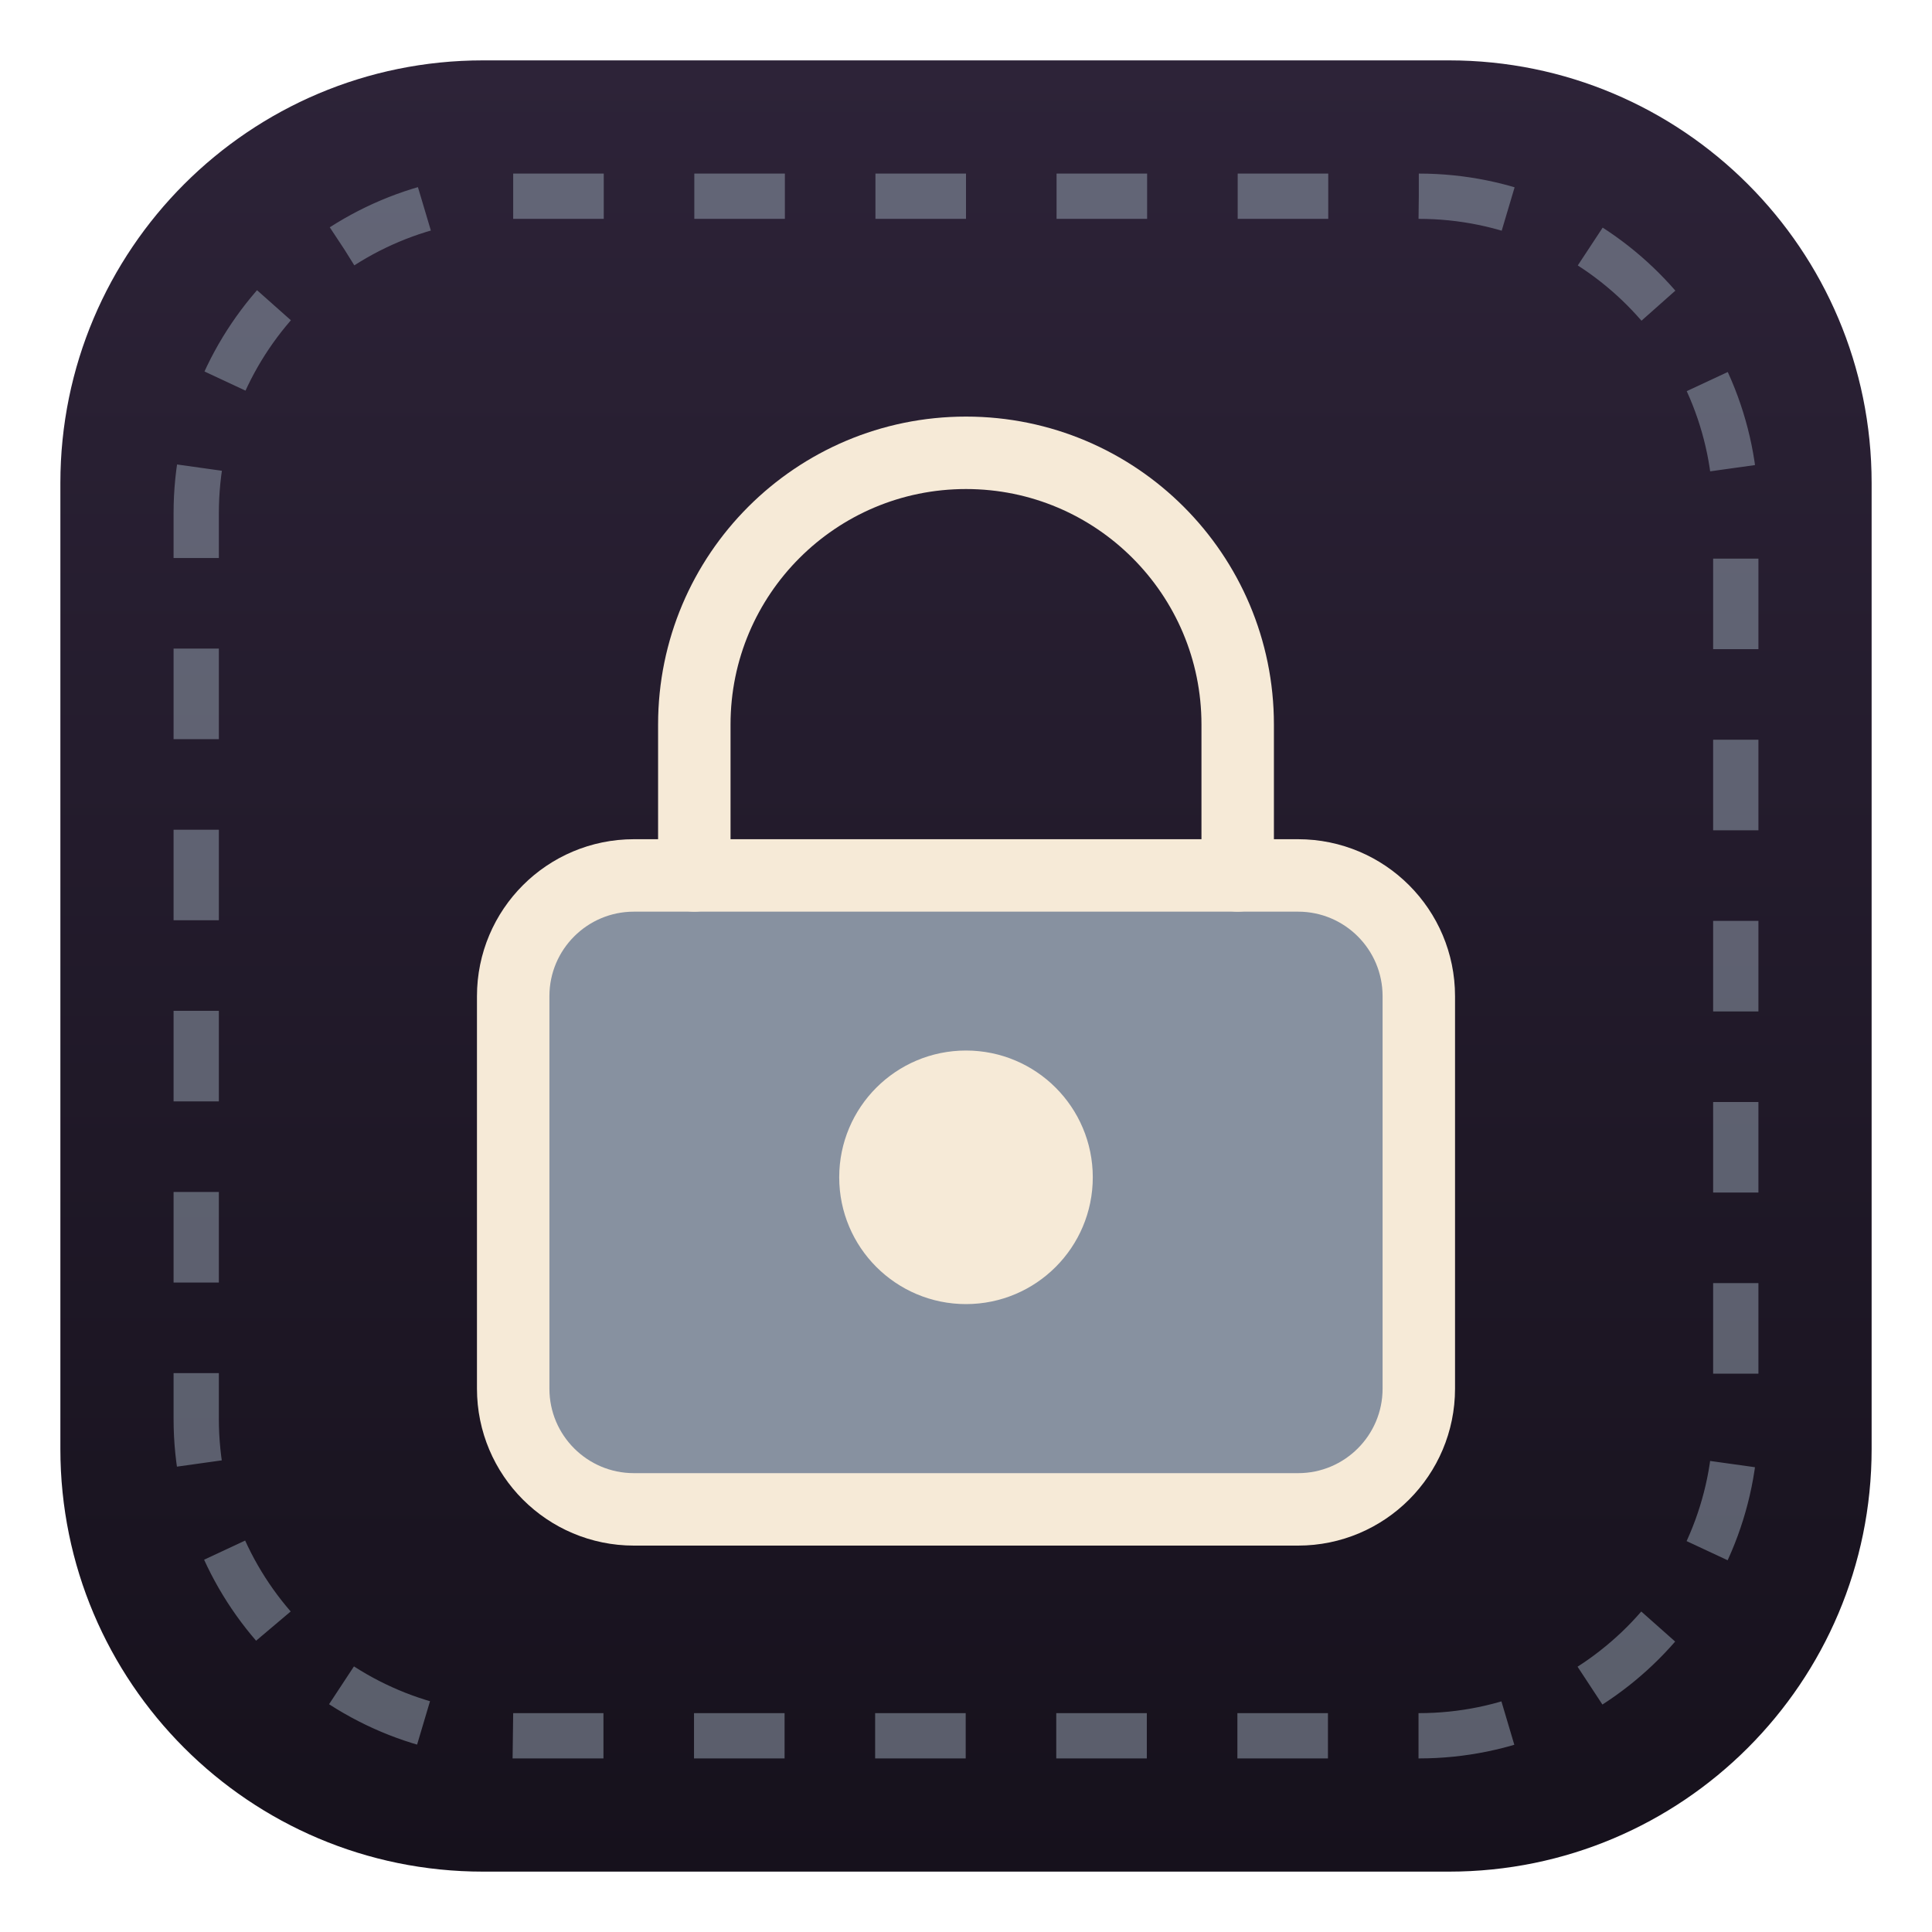
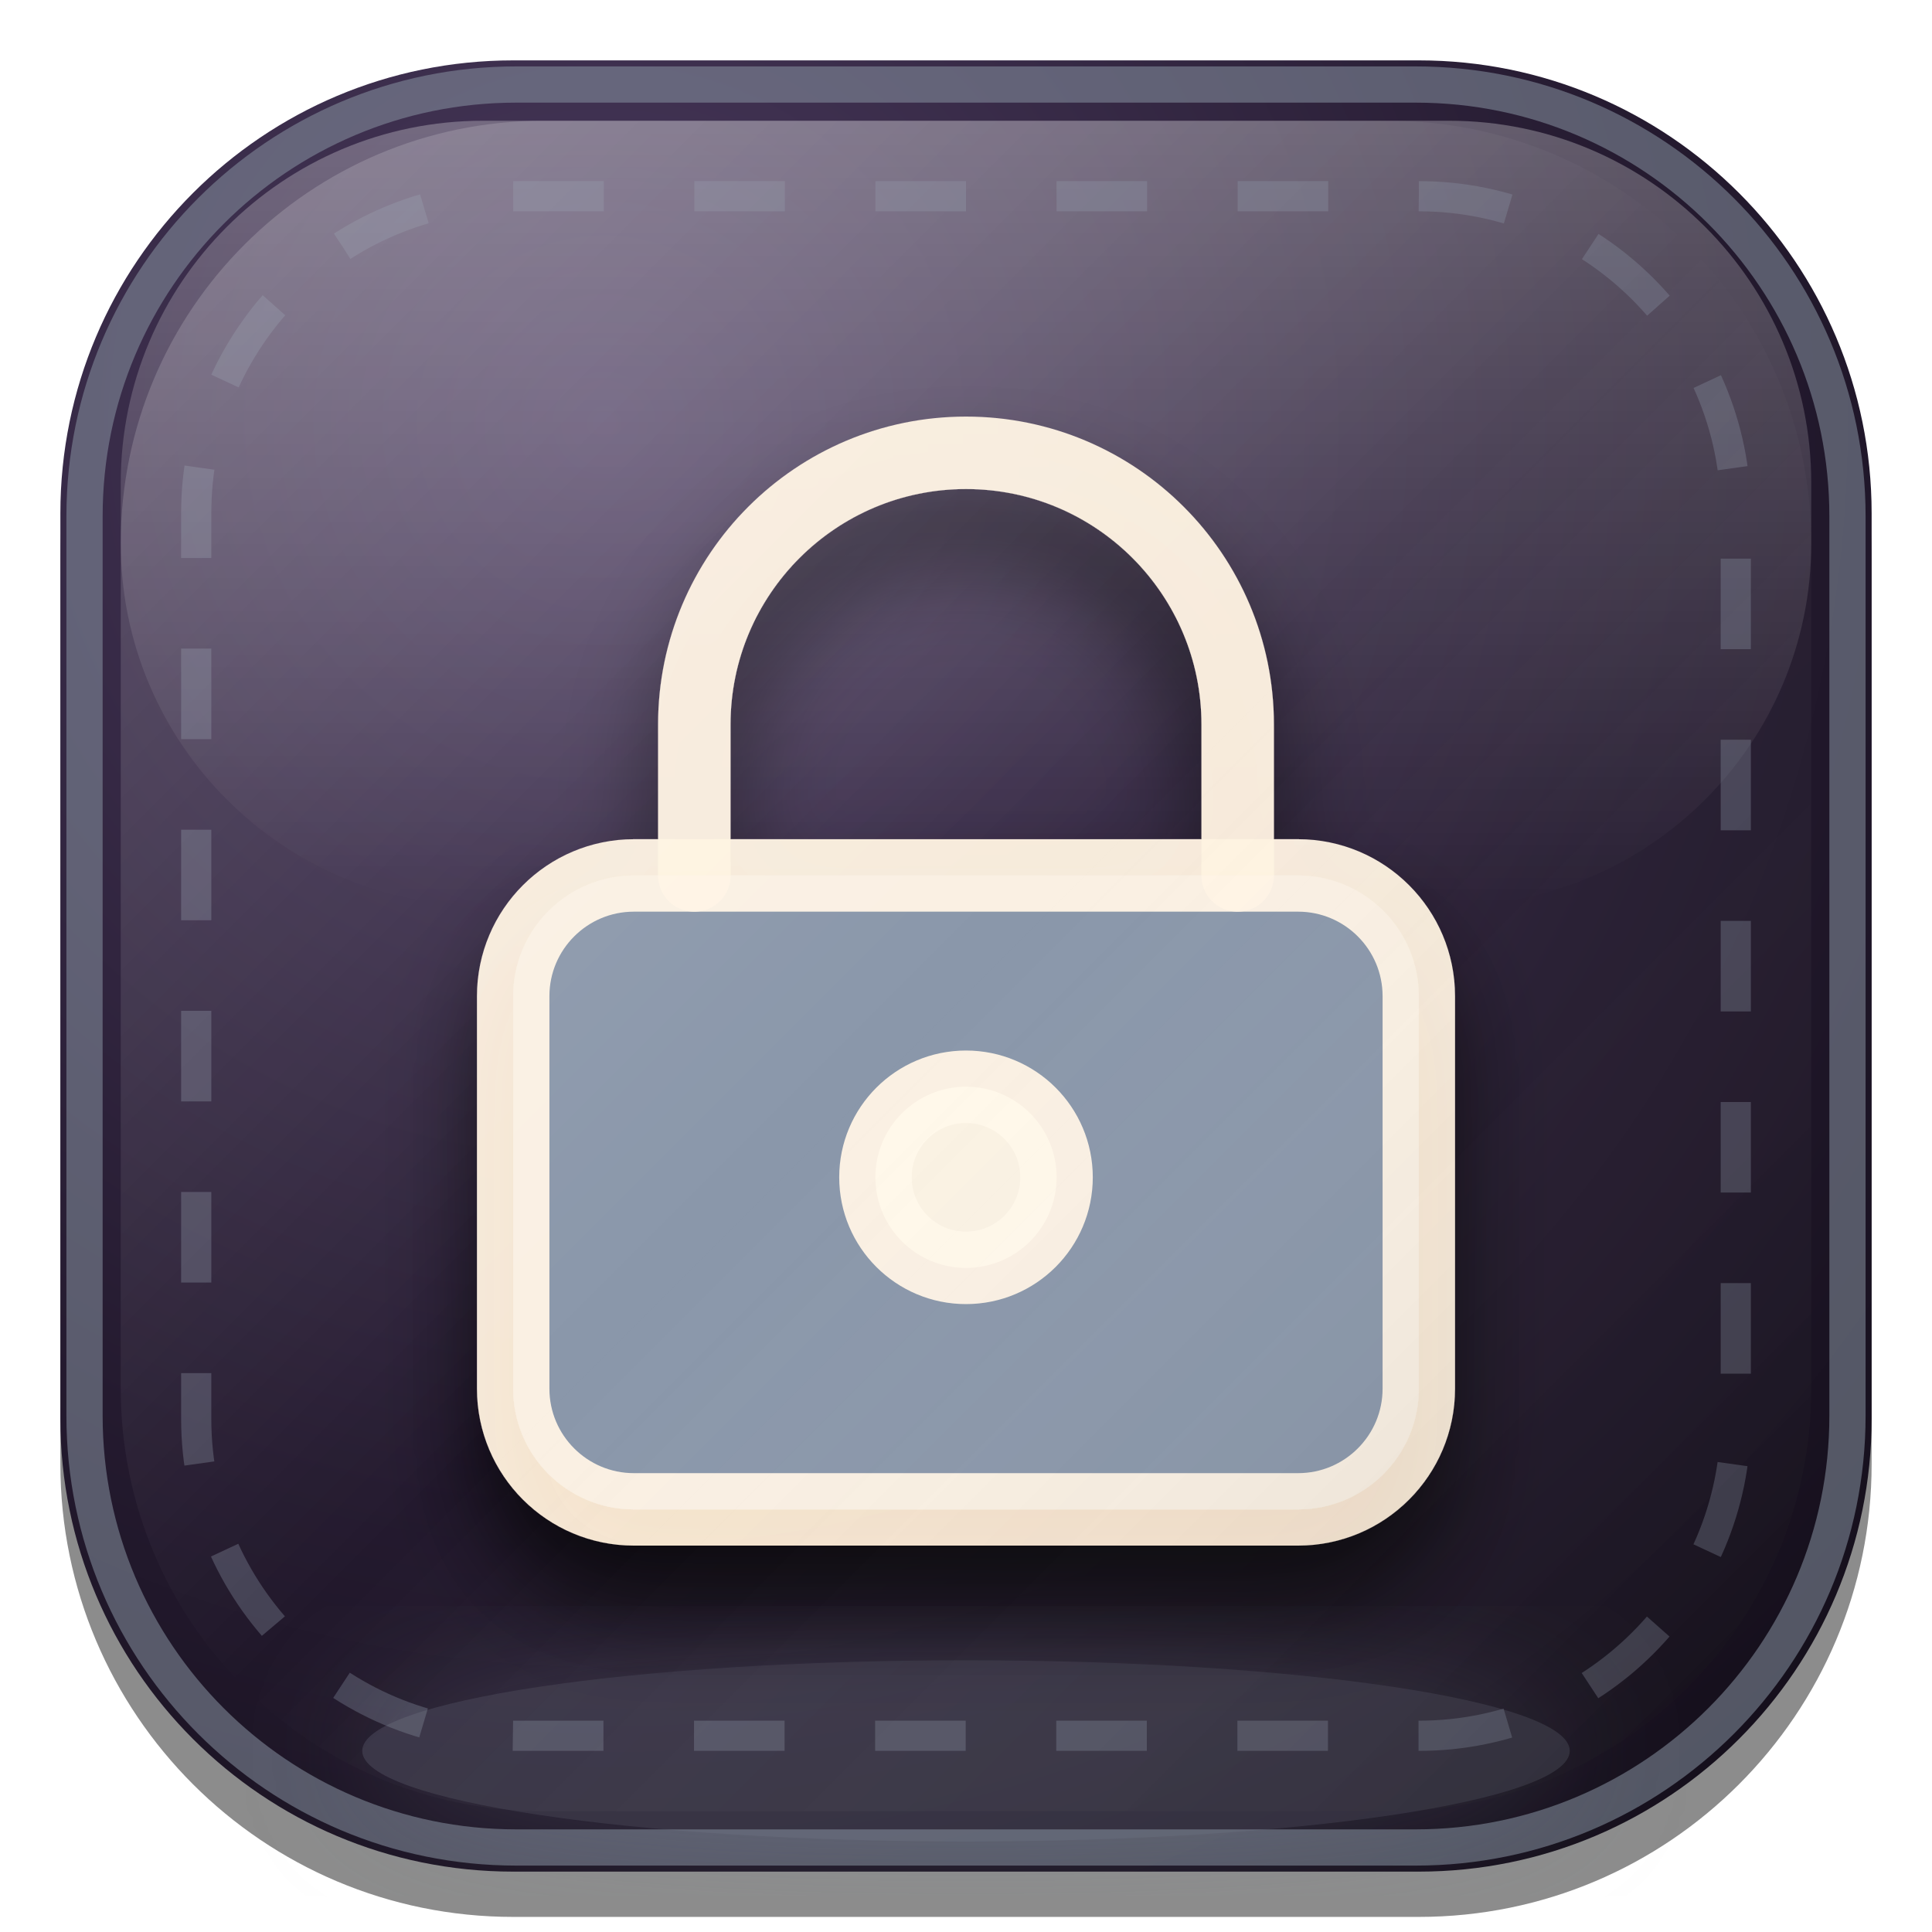
<svg xmlns="http://www.w3.org/2000/svg" viewBox="0 0 64 64" width="64" height="64" role="img">
  <defs>
-     <linearGradient id="t" x1="0" y1="0" x2="0" y2="1">
-       <stop offset="0" stop-color="#2d2338" />
-       <stop offset="1" stop-color="#16111c" />
+     <radialGradient id="bg" cx=".3" cy=".2" r="1.1">
+       <stop offset="0" stop-color="#4a3a5e" />
+       <stop offset=".55" stop-color="#241a2f" />
+       <stop offset="1" stop-color="#0f0b14" />
+     </radialGradient>
+     <linearGradient id="gl" x1="0" y1="0" x2="0" y2="1">
+       <stop offset="0" stop-color="#fff" stop-opacity=".55" />
+       <stop offset="1" stop-color="#fff" stop-opacity="0" />
    </linearGradient>
+     <linearGradient id="gs" x1="0" y1="0" x2="1" y2="1">
+       <stop offset="0" stop-color="#fff" stop-opacity=".5" />
+       <stop offset=".5" stop-color="#fff" stop-opacity="0" />
+       <stop offset="1" stop-color="#000" stop-opacity=".35" />
+     </linearGradient>
+     <filter id="ds" x="-20%" y="-20%" width="140%" height="150%">
+       <feDropShadow dx="0" dy="2.2" stdDeviation="1.6" flood-color="#000" flood-opacity=".6" />
+     </filter>
+     <filter id="gw" x="-30%" y="-30%" width="160%" height="160%">
+       <feGaussianBlur stdDeviation="2.2" result="b" />
+       <feMerge>
+         <feMergeNode in="b" />
+         <feMergeNode in="SourceGraphic" />
+       </feMerge>
+     </filter>
  </defs>
-   <rect x="2" y="2" width="60" height="60" rx="14" fill="url(#t)" />
-   <rect x="6.5" y="6.5" width="51" height="51" rx="10.5" fill="none" stroke="#8791a0" stroke-opacity=".6" stroke-width="1.5" stroke-dasharray="3 3" />
-   <g fill="none" stroke="#f6ead7" stroke-width="2.4" stroke-linejoin="round" stroke-linecap="round">
-     <rect x="17" y="29" width="30" height="21" rx="4" fill="#8791a0" />
-     <path d="M23 29v-5a9 9 0 0118 0v5" />
-     <circle cx="32" cy="39" r="3" fill="#f6ead7" />
+   <rect x="2" y="3.5" width="60" height="60" rx="15" fill="#000" opacity=".45" />
+   <rect x="2" y="2" width="60" height="60" rx="15" fill="url(#bg)" />
+   <rect x="2.8" y="2.8" width="58.4" height="58.4" rx="14.3" fill="none" stroke="#8791a0" stroke-opacity=".55" stroke-width="1.2" />
+   <rect x="4" y="4" width="56" height="26" rx="12" fill="url(#gl)" opacity=".5" />
+   <rect x="6.5" y="6.5" width="51" height="51" rx="10.5" fill="none" stroke="#8791a0" stroke-opacity=".35" stroke-width="1" stroke-dasharray="3 3" />
+   <ellipse cx="32" cy="58" rx="20" ry="3" fill="#8791a0" opacity=".25" filter="url(#gw)" />
+   <g filter="url(#ds)">
+     <g fill="none" stroke="#fff4e2" stroke-opacity=".95" stroke-width="2.4" stroke-linejoin="round" stroke-linecap="round">
+       <rect x="17" y="29" width="30" height="21" rx="4" fill="#8791a0" />
+       <path d="M23 29v-5a9 9 0 0118 0v5" />
+       <circle cx="32" cy="39" r="3" fill="#f6ead7" />
+     </g>
  </g>
+   <g filter="url(#ds)" style="mix-blend-mode:soft-light" opacity=".9">
+     <g fill="none" stroke="none" stroke-width="0" stroke-linejoin="round" stroke-linecap="round">
+       <rect x="17" y="29" width="30" height="21" rx="4" fill="#8791a0" />
+       <path d="M23 29v-5a9 9 0 0118 0v5" />
+       <circle cx="32" cy="39" r="3" fill="#f6ead7" />
+     </g>
+   </g>
+   <rect x="4" y="4" width="56" height="56" rx="14" fill="url(#gs)" opacity=".4" />
</svg>
